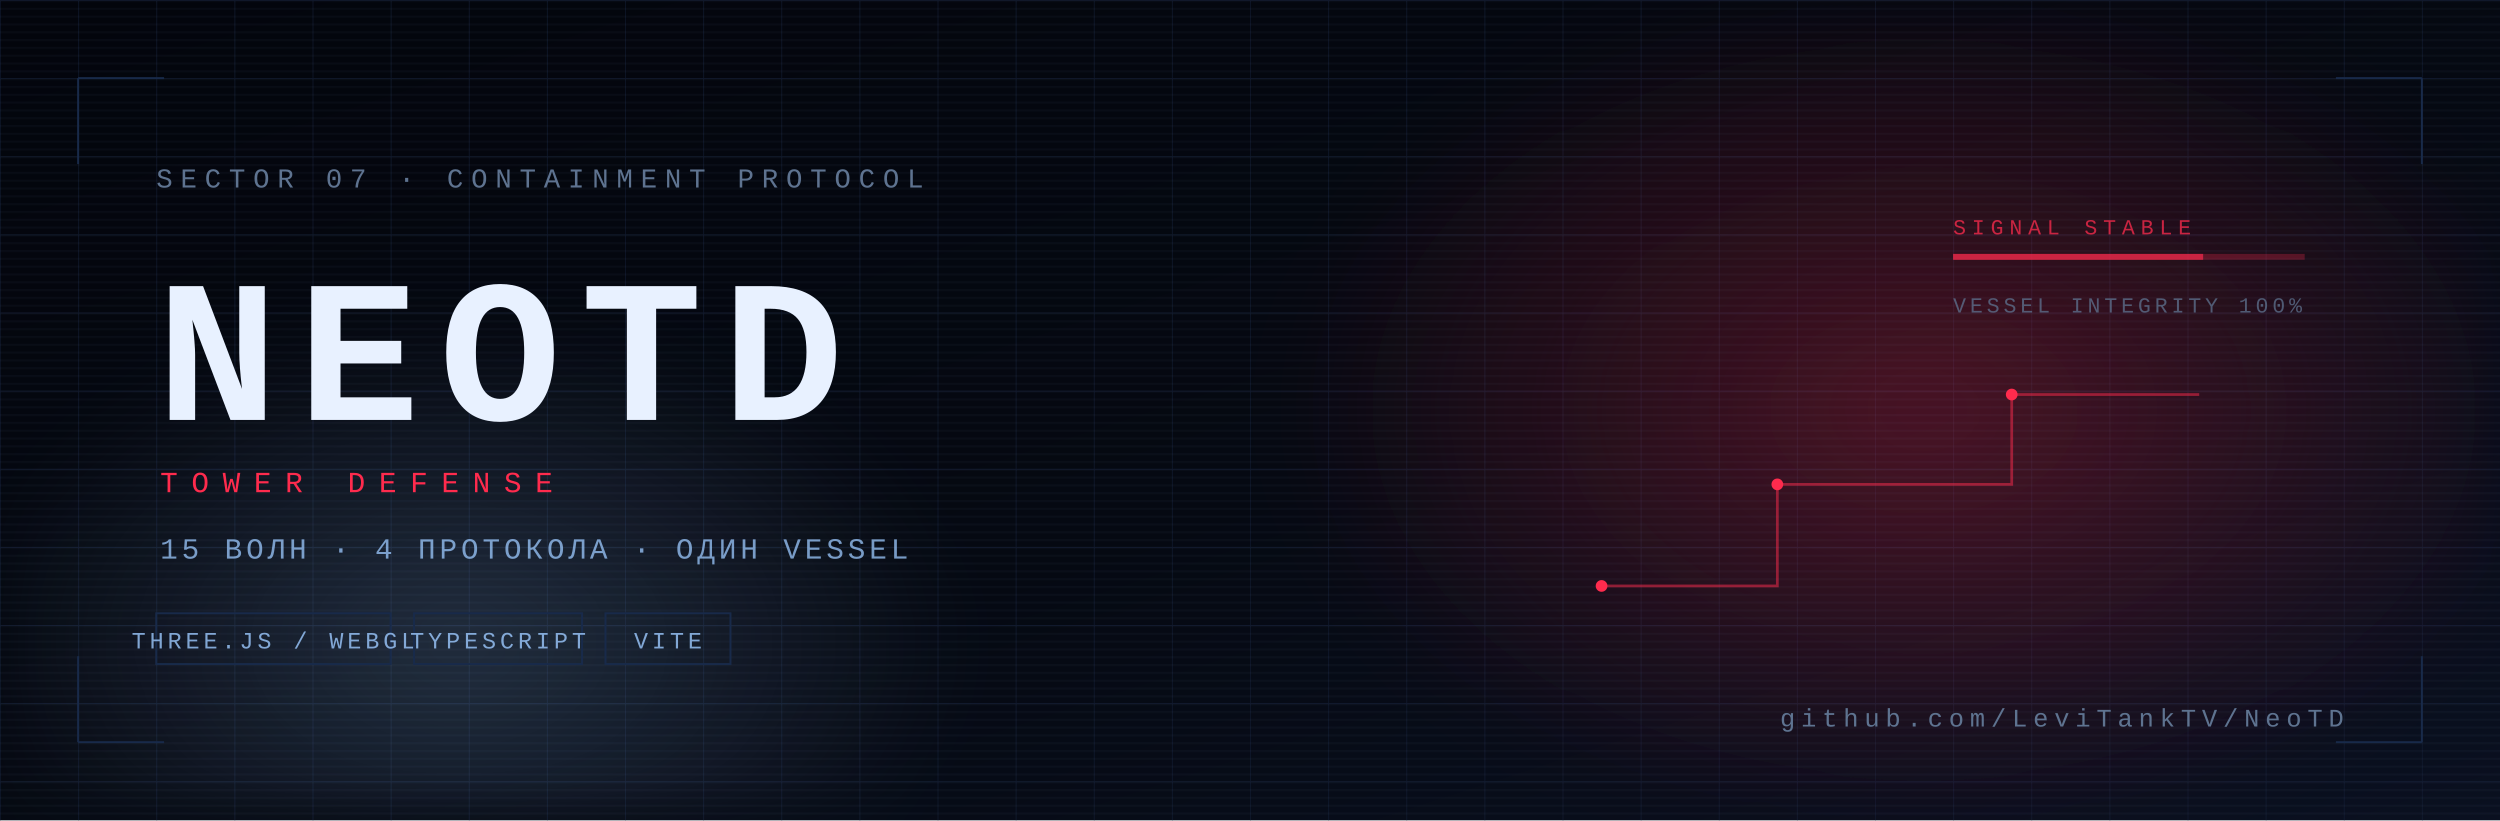
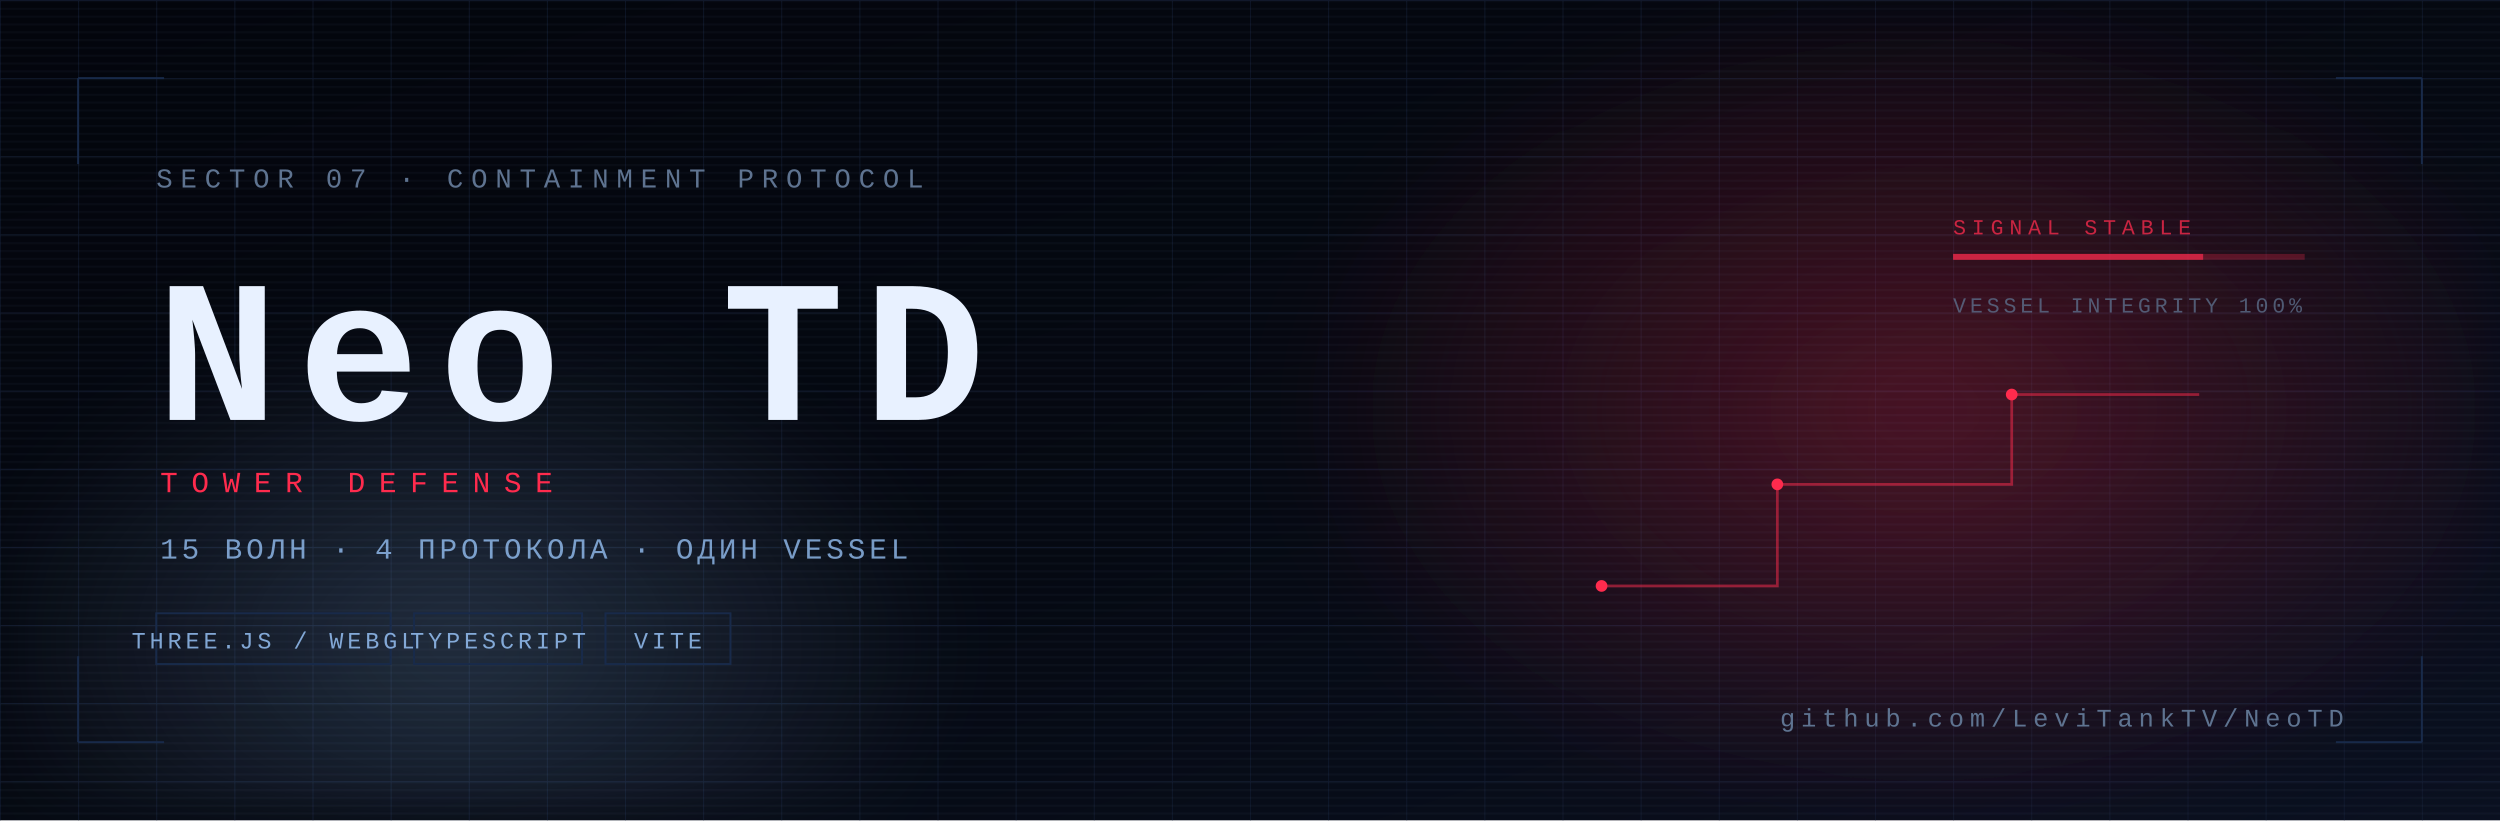
- <svg xmlns="http://www.w3.org/2000/svg" width="1280" height="420" viewBox="0 0 1280 420" role="img" aria-label="NEOTD — 3D tower defense">
+ <svg xmlns="http://www.w3.org/2000/svg" width="1280" height="420" viewBox="0 0 1280 420" role="img" aria-label="Neo TD — 3D tower defense">
  <defs>
    <linearGradient id="bg" x1="0" y1="0" x2="1" y2="1">
      <stop offset="0" stop-color="#03050c" />
      <stop offset="0.55" stop-color="#050912" />
      <stop offset="1" stop-color="#0a1020" />
    </linearGradient>
    <radialGradient id="glow" cx="0.5" cy="0.5" r="0.5">
      <stop offset="0" stop-color="#ff2b4d" stop-opacity="0.55" />
      <stop offset="1" stop-color="#ff2b4d" stop-opacity="0" />
    </radialGradient>
    <radialGradient id="cold" cx="0.5" cy="0.5" r="0.5">
      <stop offset="0" stop-color="#9cc9ff" stop-opacity="0.35" />
      <stop offset="1" stop-color="#9cc9ff" stop-opacity="0" />
    </radialGradient>
    <pattern id="grid" width="40" height="40" patternUnits="userSpaceOnUse">
      <path d="M40 0H0v40" fill="none" stroke="#131f36" stroke-width="1" />
    </pattern>
    <pattern id="scan" width="4" height="4" patternUnits="userSpaceOnUse">
      <rect width="4" height="1" fill="#9cc9ff" opacity="0.035" />
    </pattern>
    <filter id="soft" x="-30%" y="-30%" width="160%" height="160%">
      <feGaussianBlur stdDeviation="16" />
    </filter>
    <style>
      .mono { font-family: "JetBrains Mono", "SFMono-Regular", Consolas, "Liberation Mono", monospace; }
      .label { fill: #5e7390; font-size: 14px; letter-spacing: 4px; }
      .dim { fill: #9cc9ff; opacity: 0.62; }
    </style>
  </defs>
  <rect width="1280" height="420" fill="url(#bg)" />
  <rect width="1280" height="420" fill="url(#grid)" opacity="0.55" />
  <ellipse cx="985" cy="210" rx="330" ry="220" fill="url(#glow)" opacity="0.5" filter="url(#soft)" />
  <ellipse cx="235" cy="330" rx="260" ry="170" fill="url(#cold)" opacity="0.55" filter="url(#soft)" />
  <rect width="1280" height="420" fill="url(#scan)" />
  <g stroke="#182a4a" stroke-width="1" fill="none">
    <path d="M40 40h44M40 40v44" />
    <path d="M1240 40h-44M1240 40v44" />
    <path d="M40 380h44M40 380v-44" />
    <path d="M1240 380h-44M1240 380v-44" />
  </g>
  <g stroke="#ff2b4d" fill="none" stroke-width="1.4" opacity="0.5">
    <path d="M820 300h90v-52h120v-46h96" />
  </g>
  <g fill="#ff2b4d">
    <circle cx="820" cy="300" r="3" />
    <circle cx="910" cy="248" r="3" />
    <circle cx="1030" cy="202" r="3" />
  </g>
  <g class="mono">
    <text x="80" y="96" class="label">SECTOR 07 · CONTAINMENT PROTOCOL</text>
-     <text x="80" y="215" font-size="104" font-weight="700" fill="#e8f1ff" letter-spacing="10">NEOTD</text>
+     <text x="80" y="215" font-size="104" font-weight="700" fill="#e8f1ff" letter-spacing="10">Neo TD</text>
    <text x="82" y="252" font-size="15" fill="#ff2b4d" letter-spacing="7">TOWER DEFENSE</text>
    <text x="82" y="286" font-size="15" fill="#9cc9ff" opacity="0.75" letter-spacing="2">15 ВОЛН · 4 ПРОТОКОЛА · ОДИН VESSEL</text>
    <g transform="translate(80,332)">
      <rect x="0" y="-18" width="120" height="26" fill="none" stroke="#182a4a" />
      <text x="60" y="0" font-size="12" fill="#9cc9ff" opacity="0.8" text-anchor="middle" letter-spacing="2">THREE.JS / WEBGL</text>
      <rect x="132" y="-18" width="86" height="26" fill="none" stroke="#182a4a" />
      <text x="175" y="0" font-size="12" fill="#9cc9ff" opacity="0.8" text-anchor="middle" letter-spacing="2">TYPESCRIPT</text>
      <rect x="230" y="-18" width="64" height="26" fill="none" stroke="#182a4a" />
      <text x="262" y="0" font-size="12" fill="#9cc9ff" opacity="0.8" text-anchor="middle" letter-spacing="2">VITE</text>
    </g>
    <text x="1200" y="372" font-size="13" fill="#5e7390" text-anchor="end" letter-spacing="3">github.com/LeviTankTV/NeoTD</text>
  </g>
  <g opacity="0.75" class="mono">
    <text x="1000" y="120" font-size="11" fill="#ff2b4d" letter-spacing="3">SIGNAL STABLE</text>
    <rect x="1000" y="130" width="180" height="3" fill="#ff2b4d" opacity="0.35" />
    <rect x="1000" y="130" width="128" height="3" fill="#ff2b4d" />
    <text x="1000" y="160" font-size="11" fill="#5e7390" letter-spacing="2">VESSEL INTEGRITY 100%</text>
  </g>
</svg>
